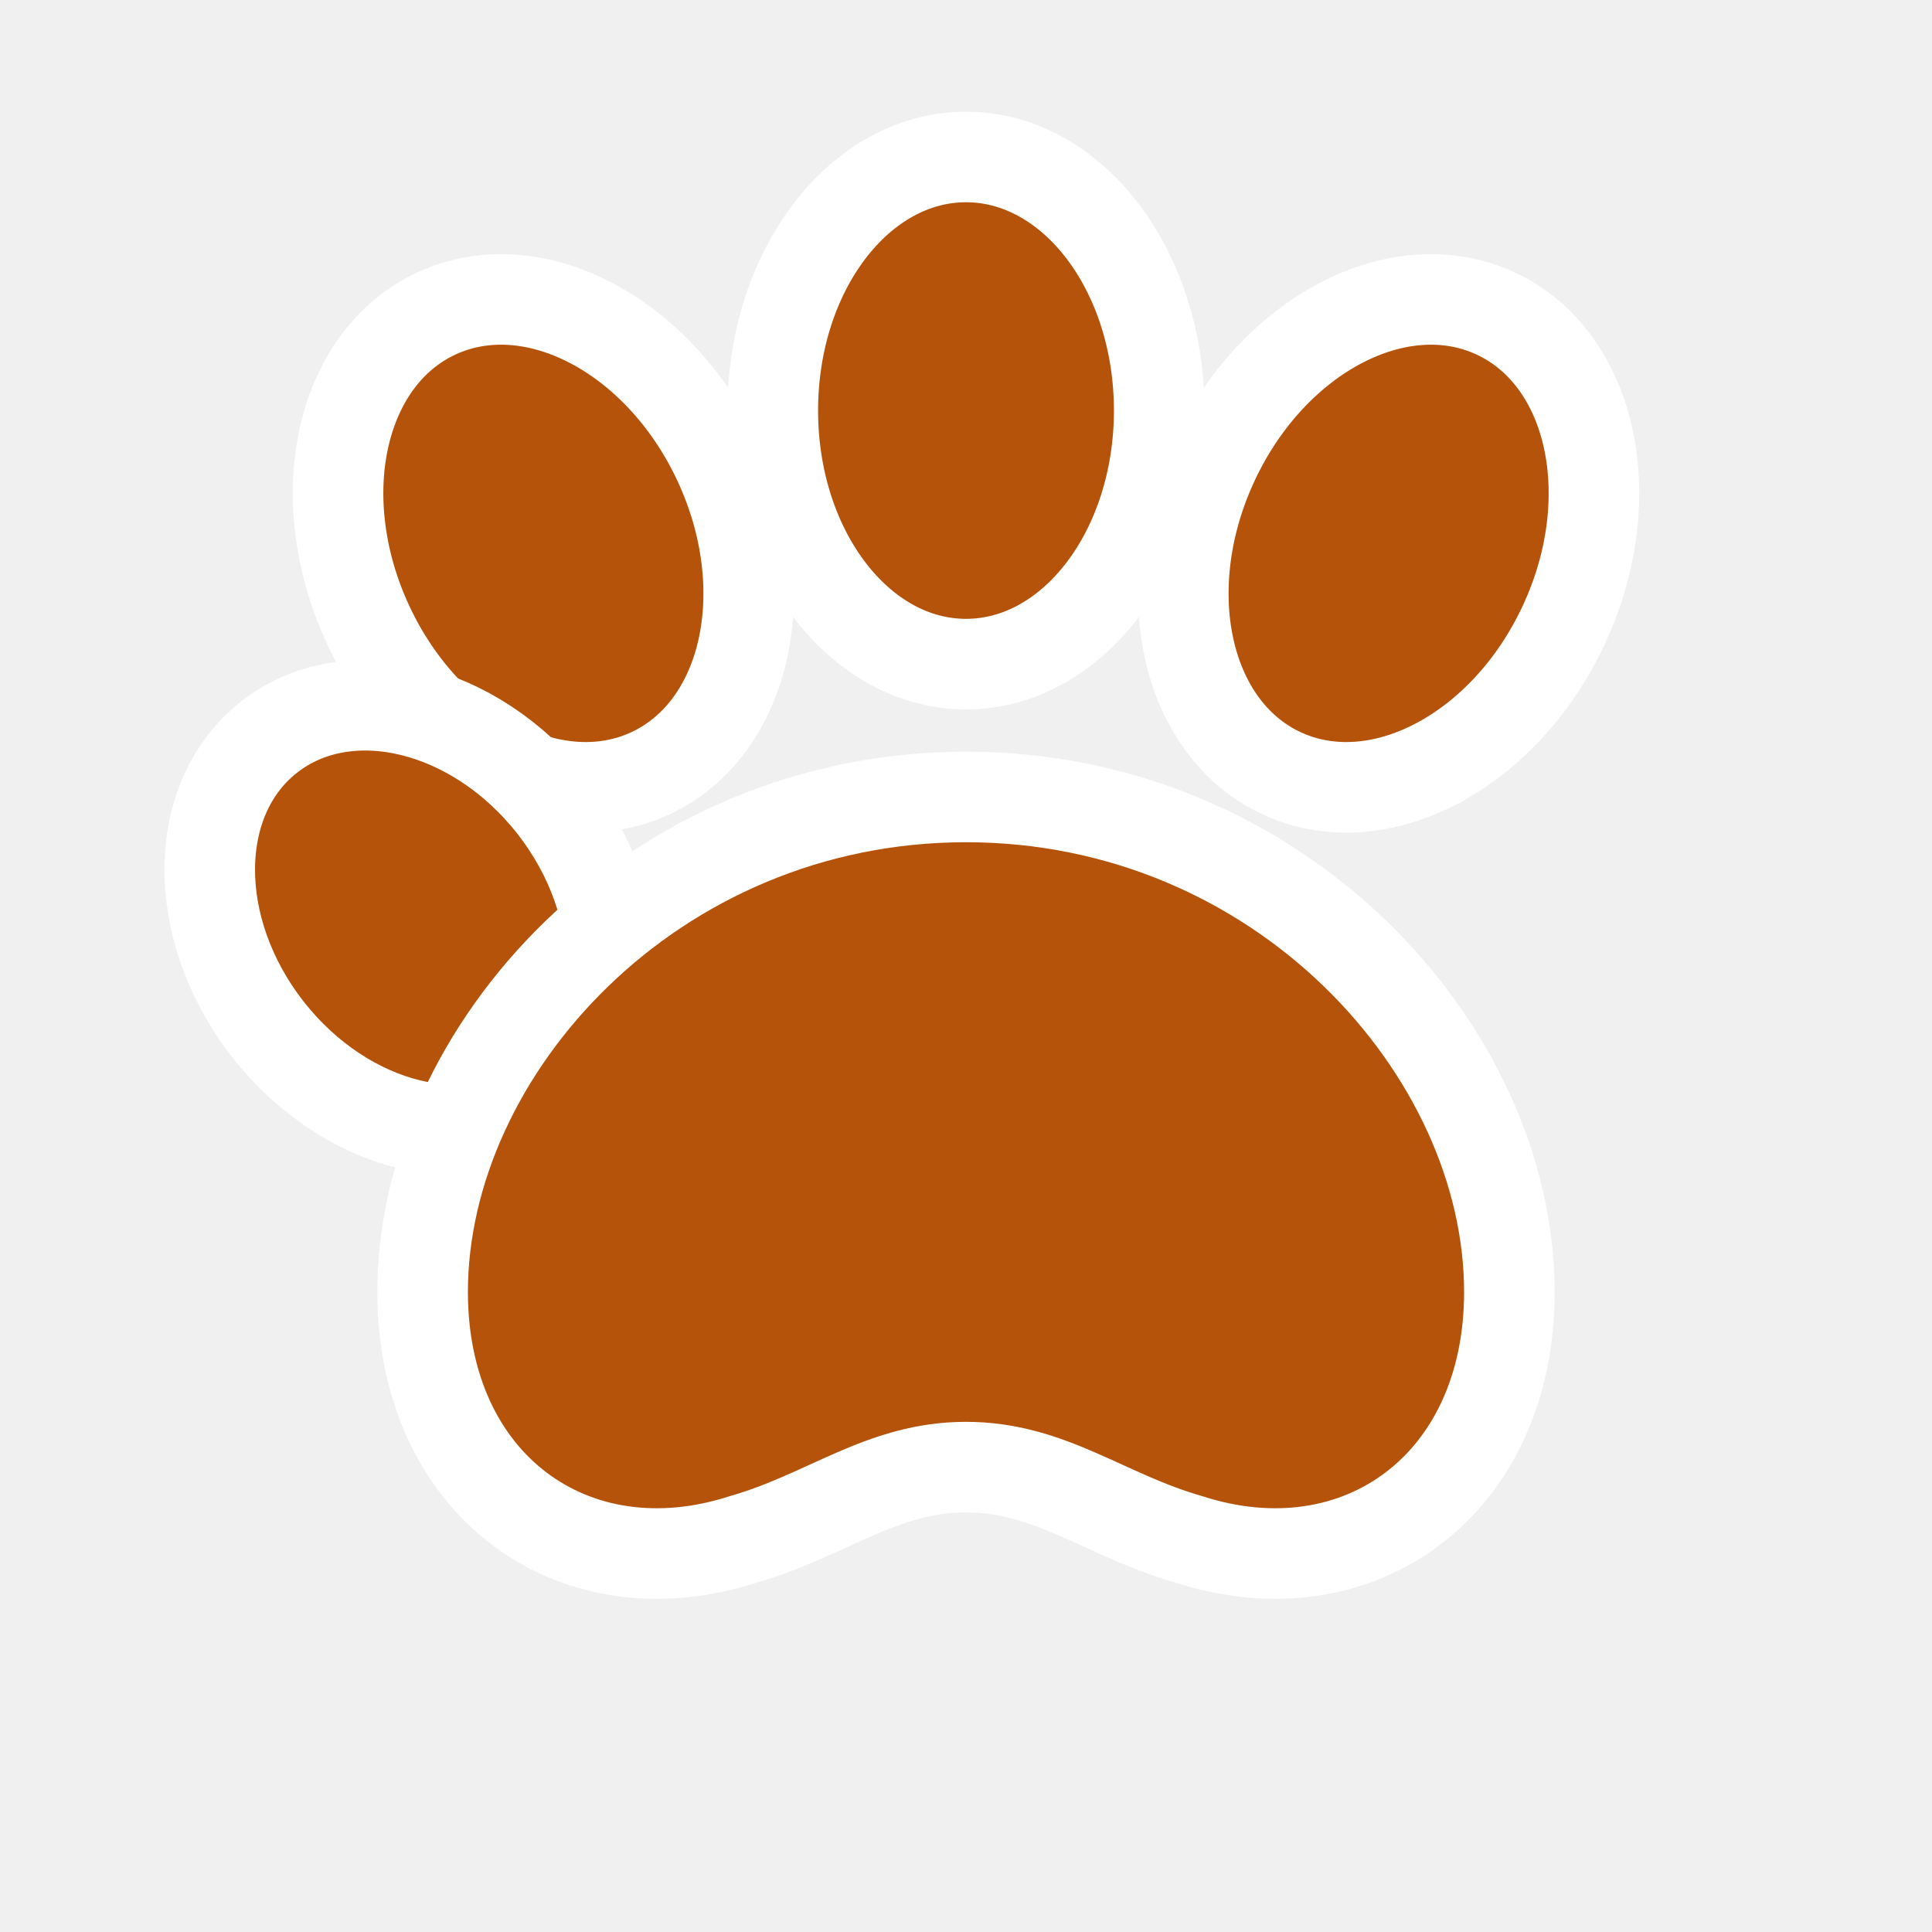
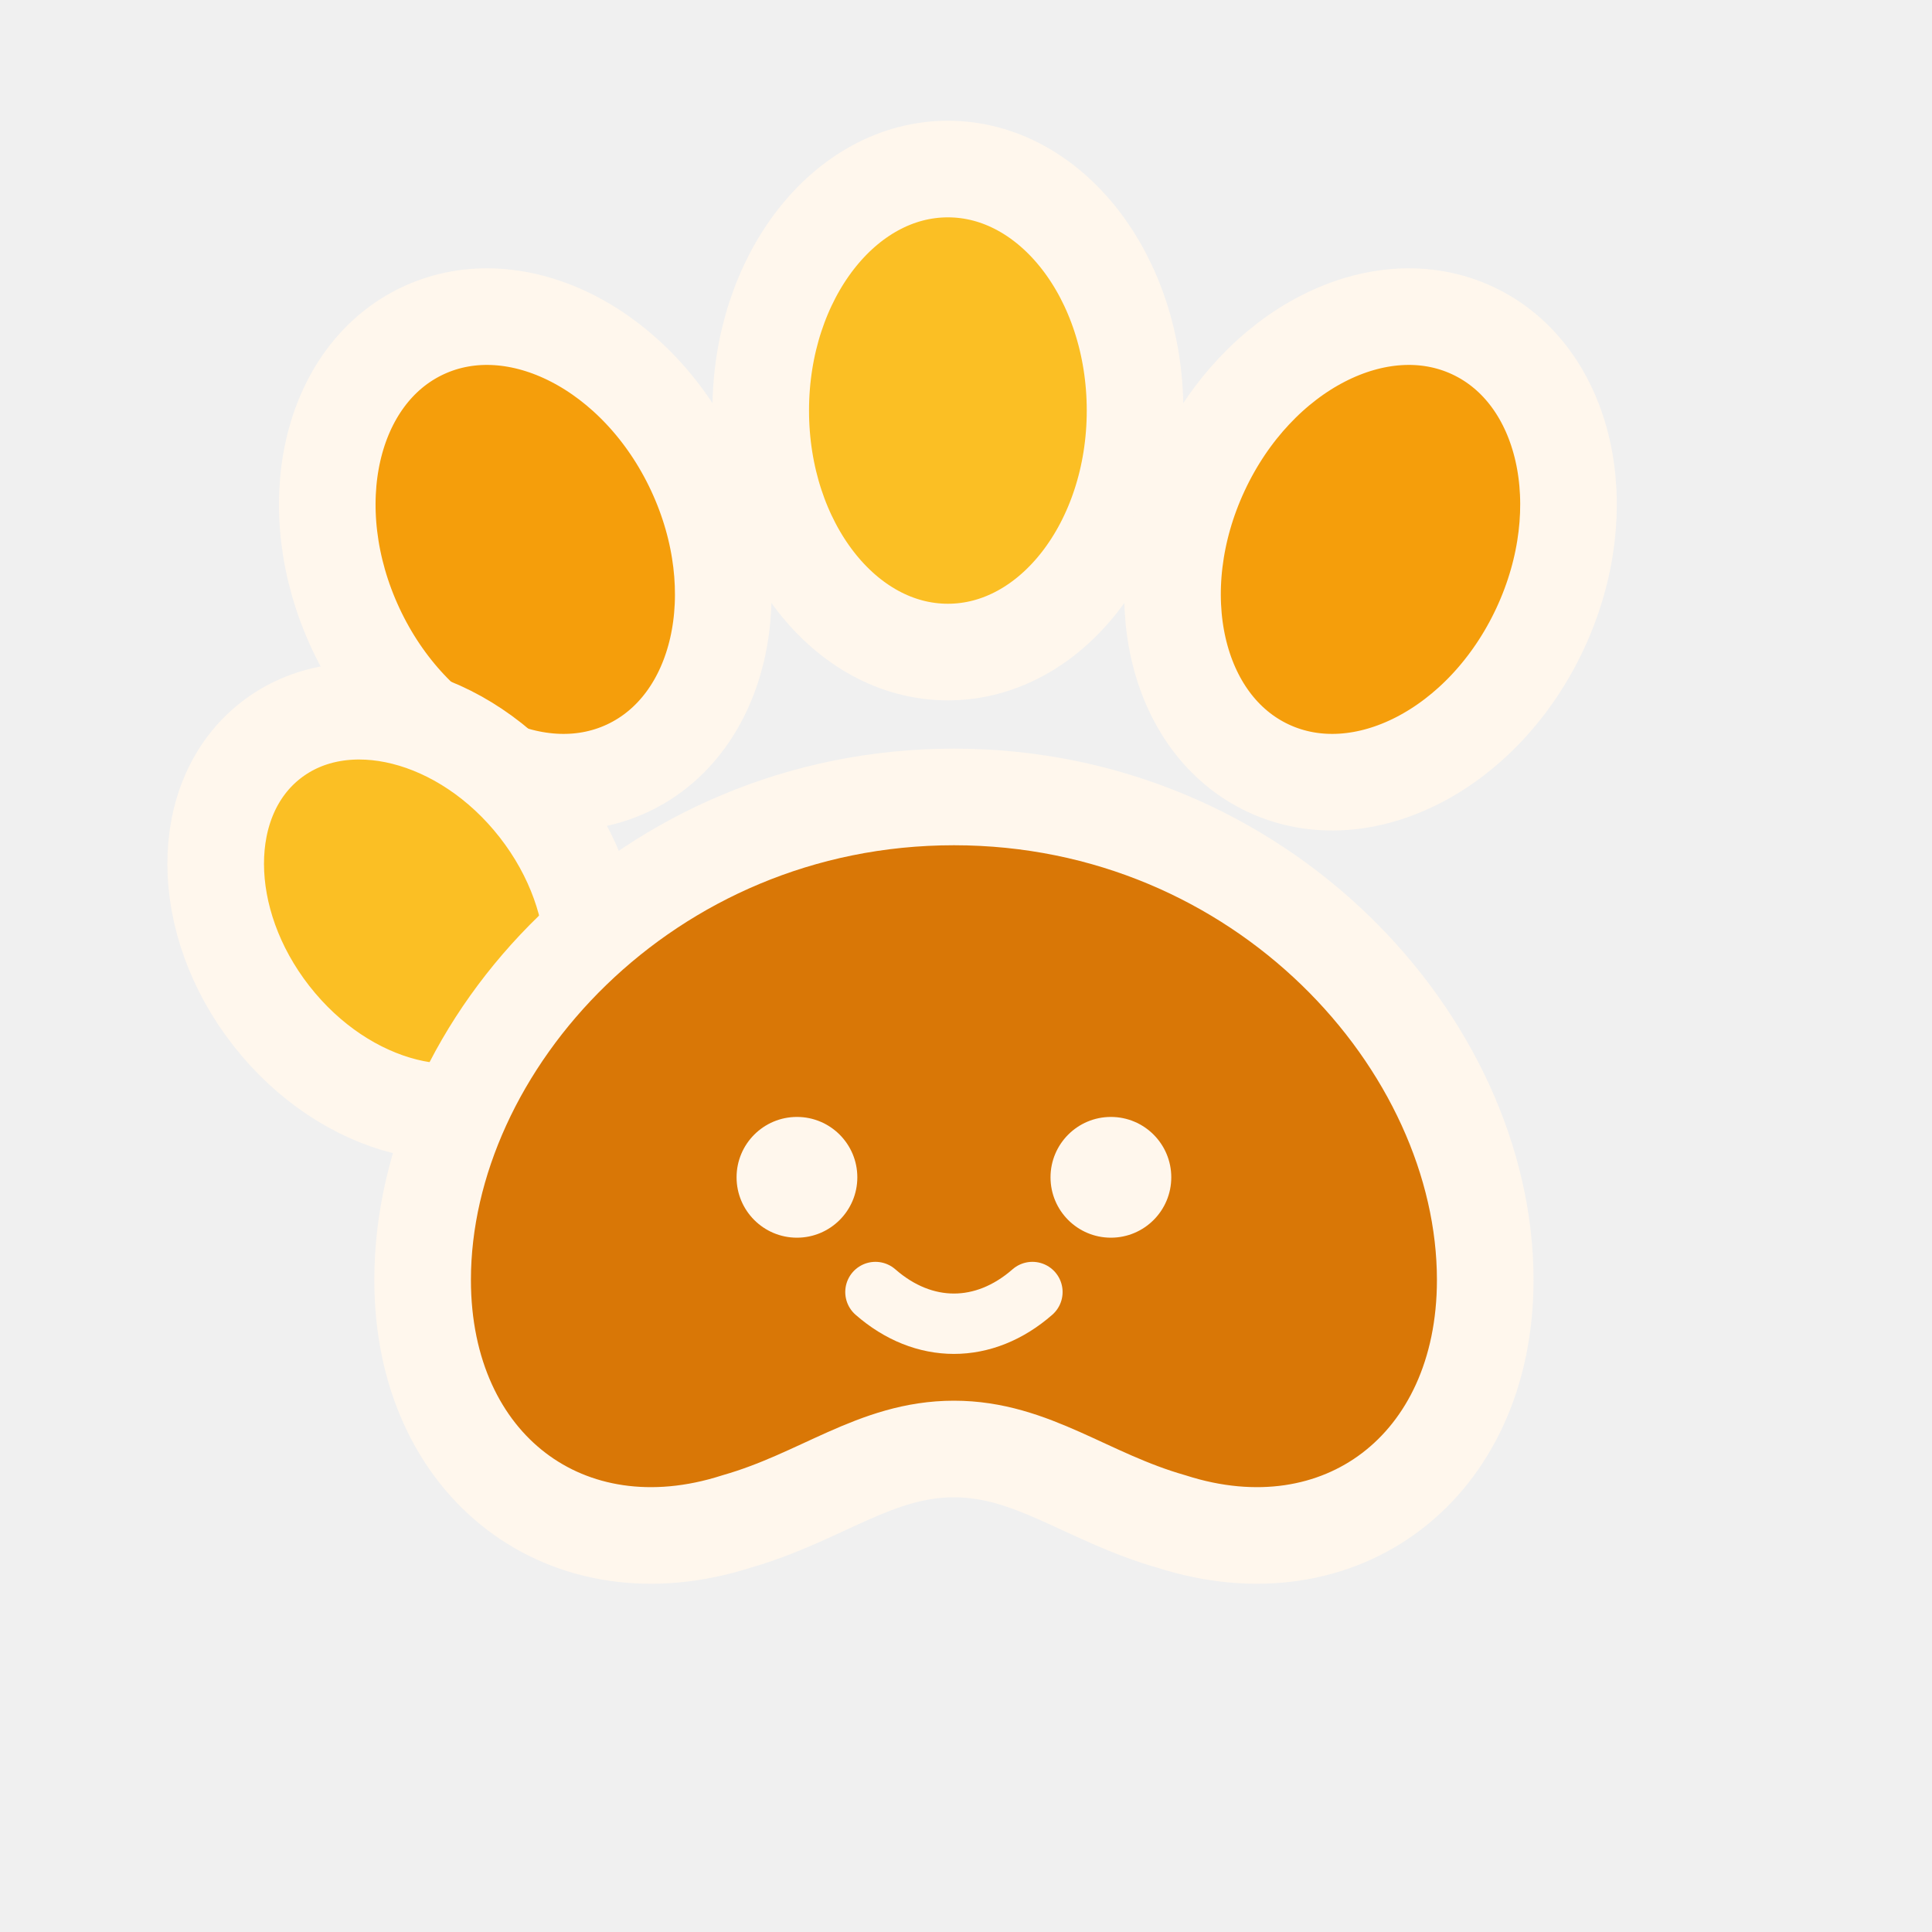
<svg xmlns="http://www.w3.org/2000/svg" width="32" height="32" viewBox="0 0 32 32">
-   <g fill="#B45309" stroke="#fff" stroke-width="1.5" stroke-linejoin="round">
-     <ellipse cx="9" cy="9" rx="3.2" ry="4.2" transform="rotate(-25 9 9)" />
-     <ellipse cx="16" cy="6.8" rx="3.2" ry="4.2" />
-     <ellipse cx="23" cy="9" rx="3.2" ry="4.2" transform="rotate(25 23 9)" />
-     <ellipse cx="6.8" cy="15.2" rx="3" ry="3.8" transform="rotate(-38 6.8 15.2)" />
-     <path d="M16 13.2c-5.2 0-9 4.2-9 8.2 0 3.2 2.5 5 5.3 4.1 1.4-.4 2.3-1.2 3.7-1.2s2.3.8 3.7 1.2c2.8.9 5.3-.9 5.3-4.1 0-4-3.8-8.2-9-8.2z" />
+   <g stroke="#FFF7ED" stroke-width="1.6" stroke-linejoin="round">
+     <ellipse fill="#F59E0B" cx="8.7" cy="9.1" rx="3.1" ry="4" transform="rotate(-25 8.7 9.1)" />
+     <ellipse fill="#FBBF24" cx="15.7" cy="6.8" rx="3.1" ry="4" />
+     <ellipse fill="#F59E0B" cx="22.7" cy="9.1" rx="3.1" ry="4" transform="rotate(25 22.7 9.1)" />
+     <ellipse fill="#FBBF24" cx="6.7" cy="15.1" rx="2.8" ry="3.6" transform="rotate(-38 6.7 15.1)" />
+     <path fill="#D97706" d="M15.8 13.2c-5.1 0-8.8 4.1-8.8 8 0 3.1 2.4 4.9 5.2 4 1.4-.4 2.3-1.2 3.6-1.2s2.2.8 3.6 1.2c2.8.9 5.2-.9 5.2-4 0-3.9-3.7-8-8.8-8z" />
  </g>
+   <circle fill="#FFF7ED" cx="13.2" cy="19.5" r="1" />
+   <circle fill="#FFF7ED" cx="18.4" cy="19.5" r="1" />
+   <path d="M14.5 21.4c.8.7 1.8.7 2.6 0" fill="none" stroke="#FFF7ED" stroke-width="1" stroke-linecap="round" />
</svg>
